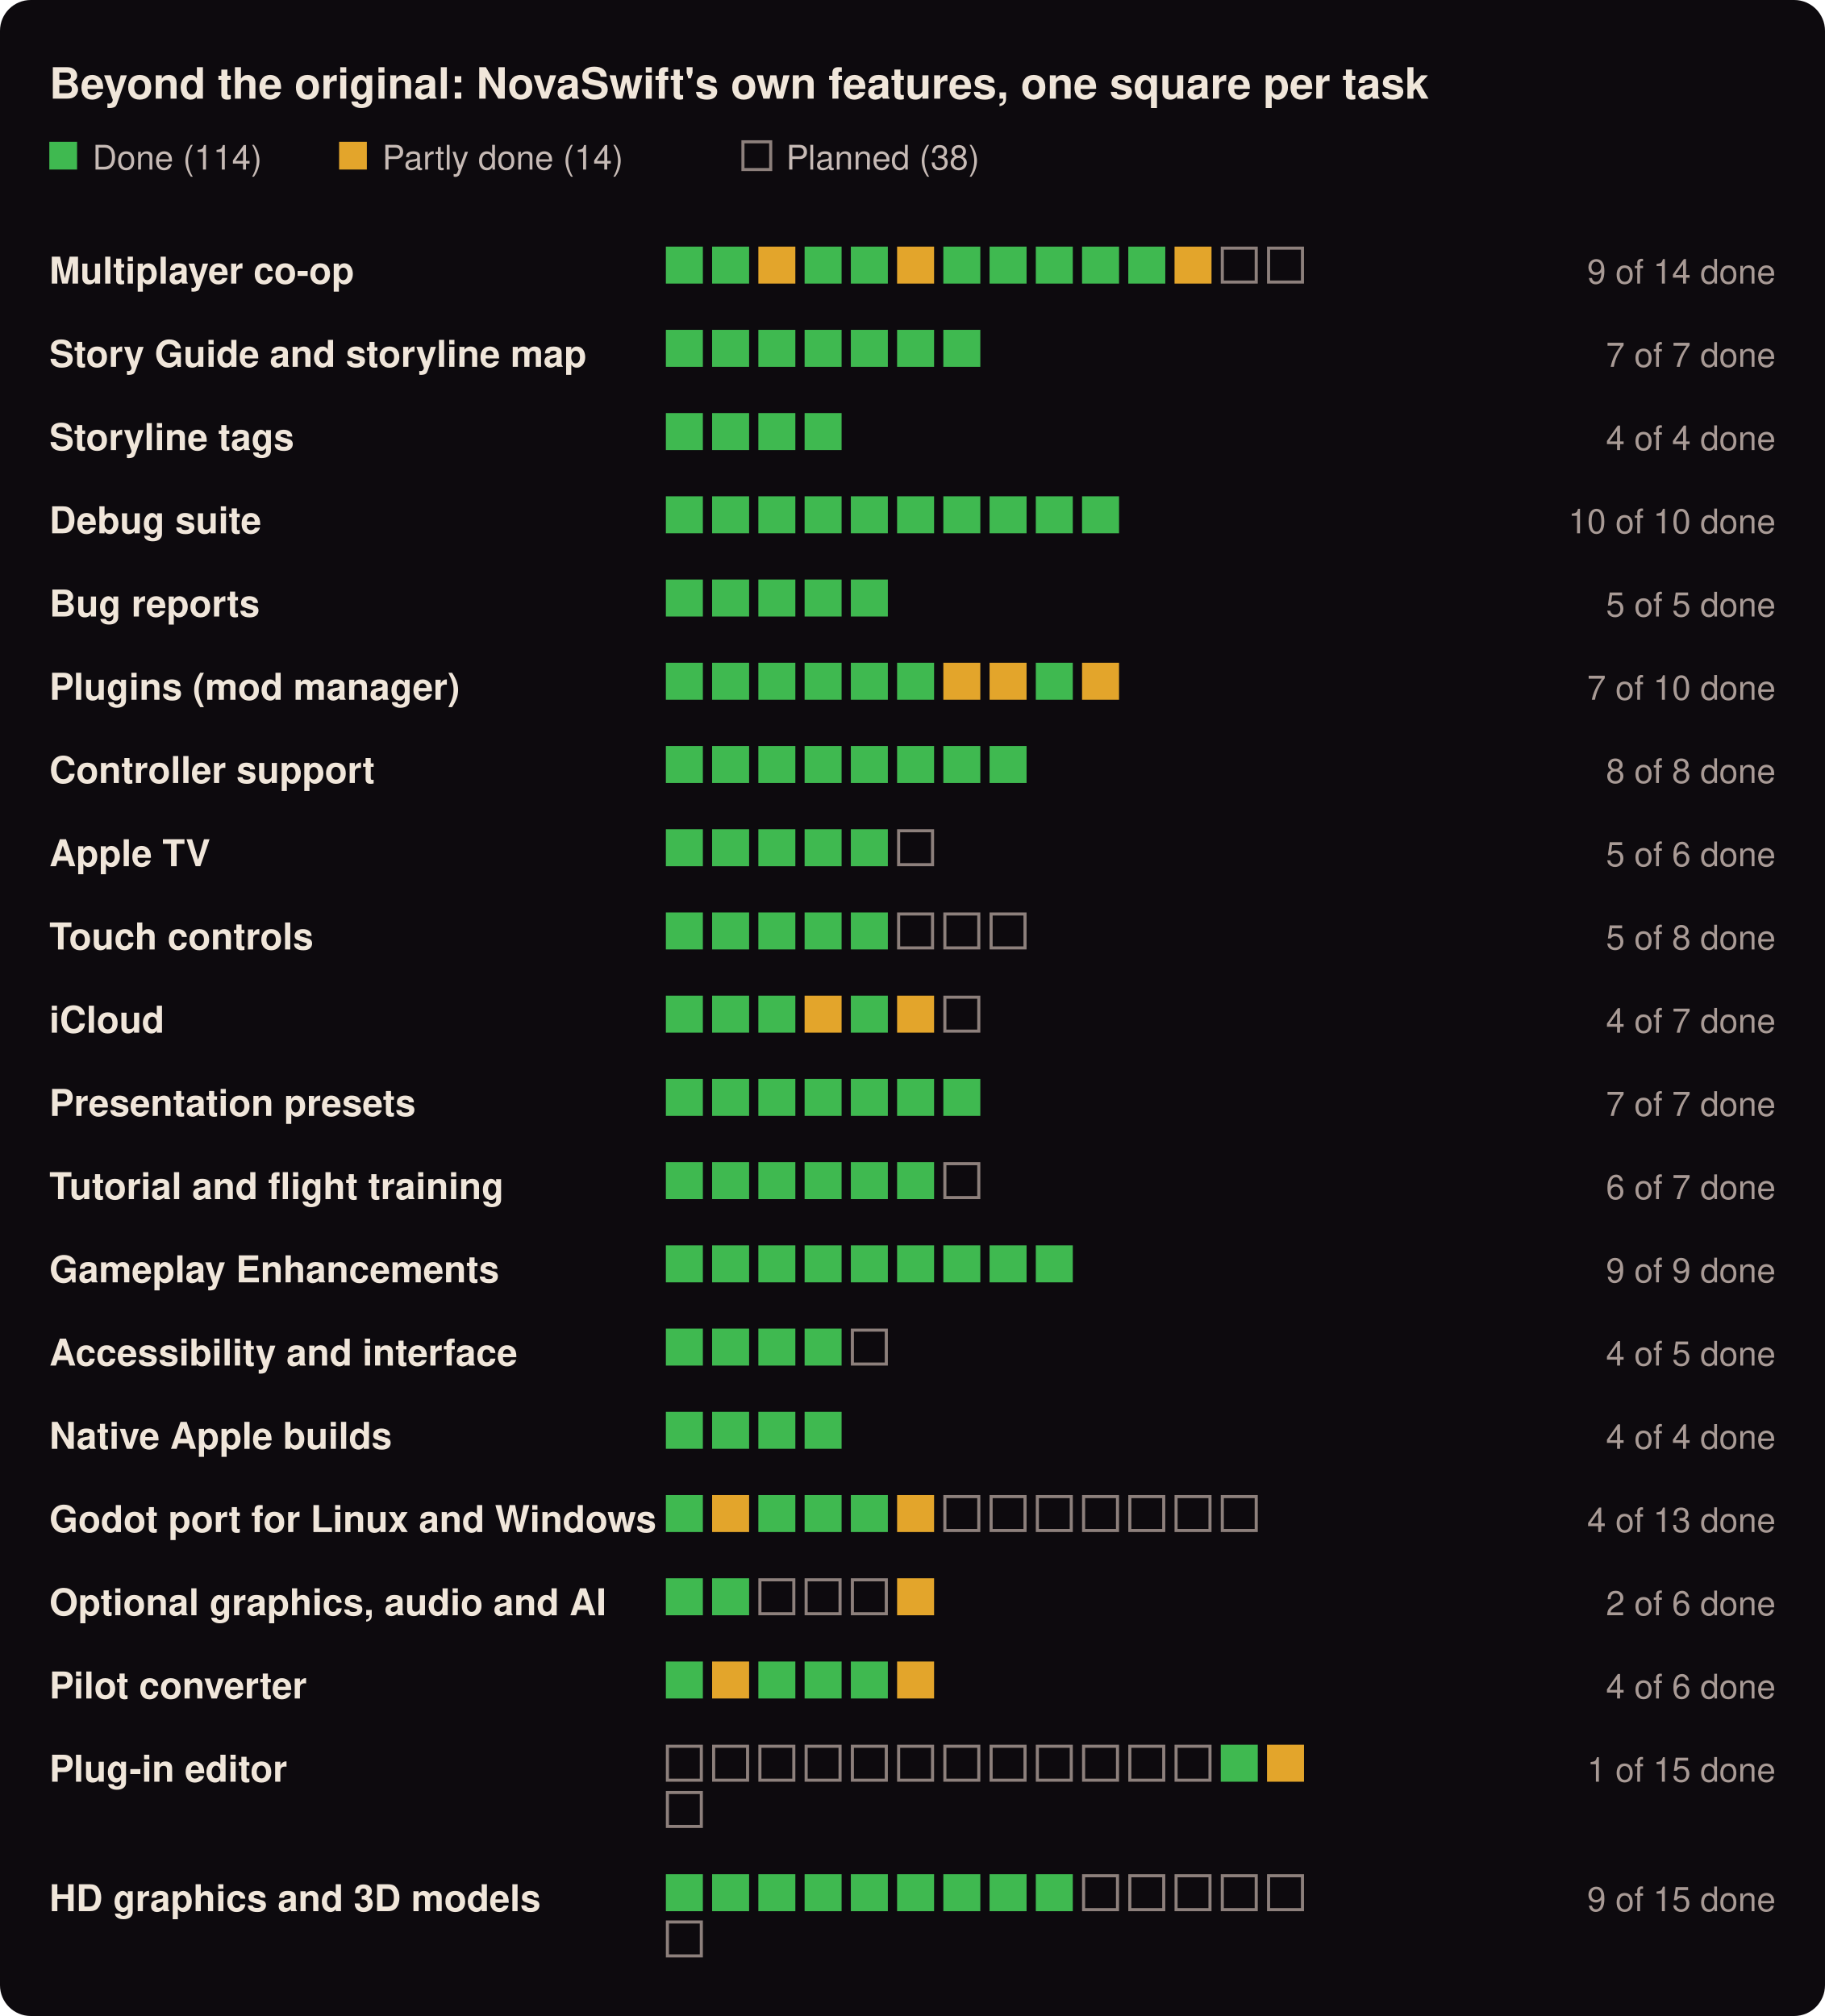
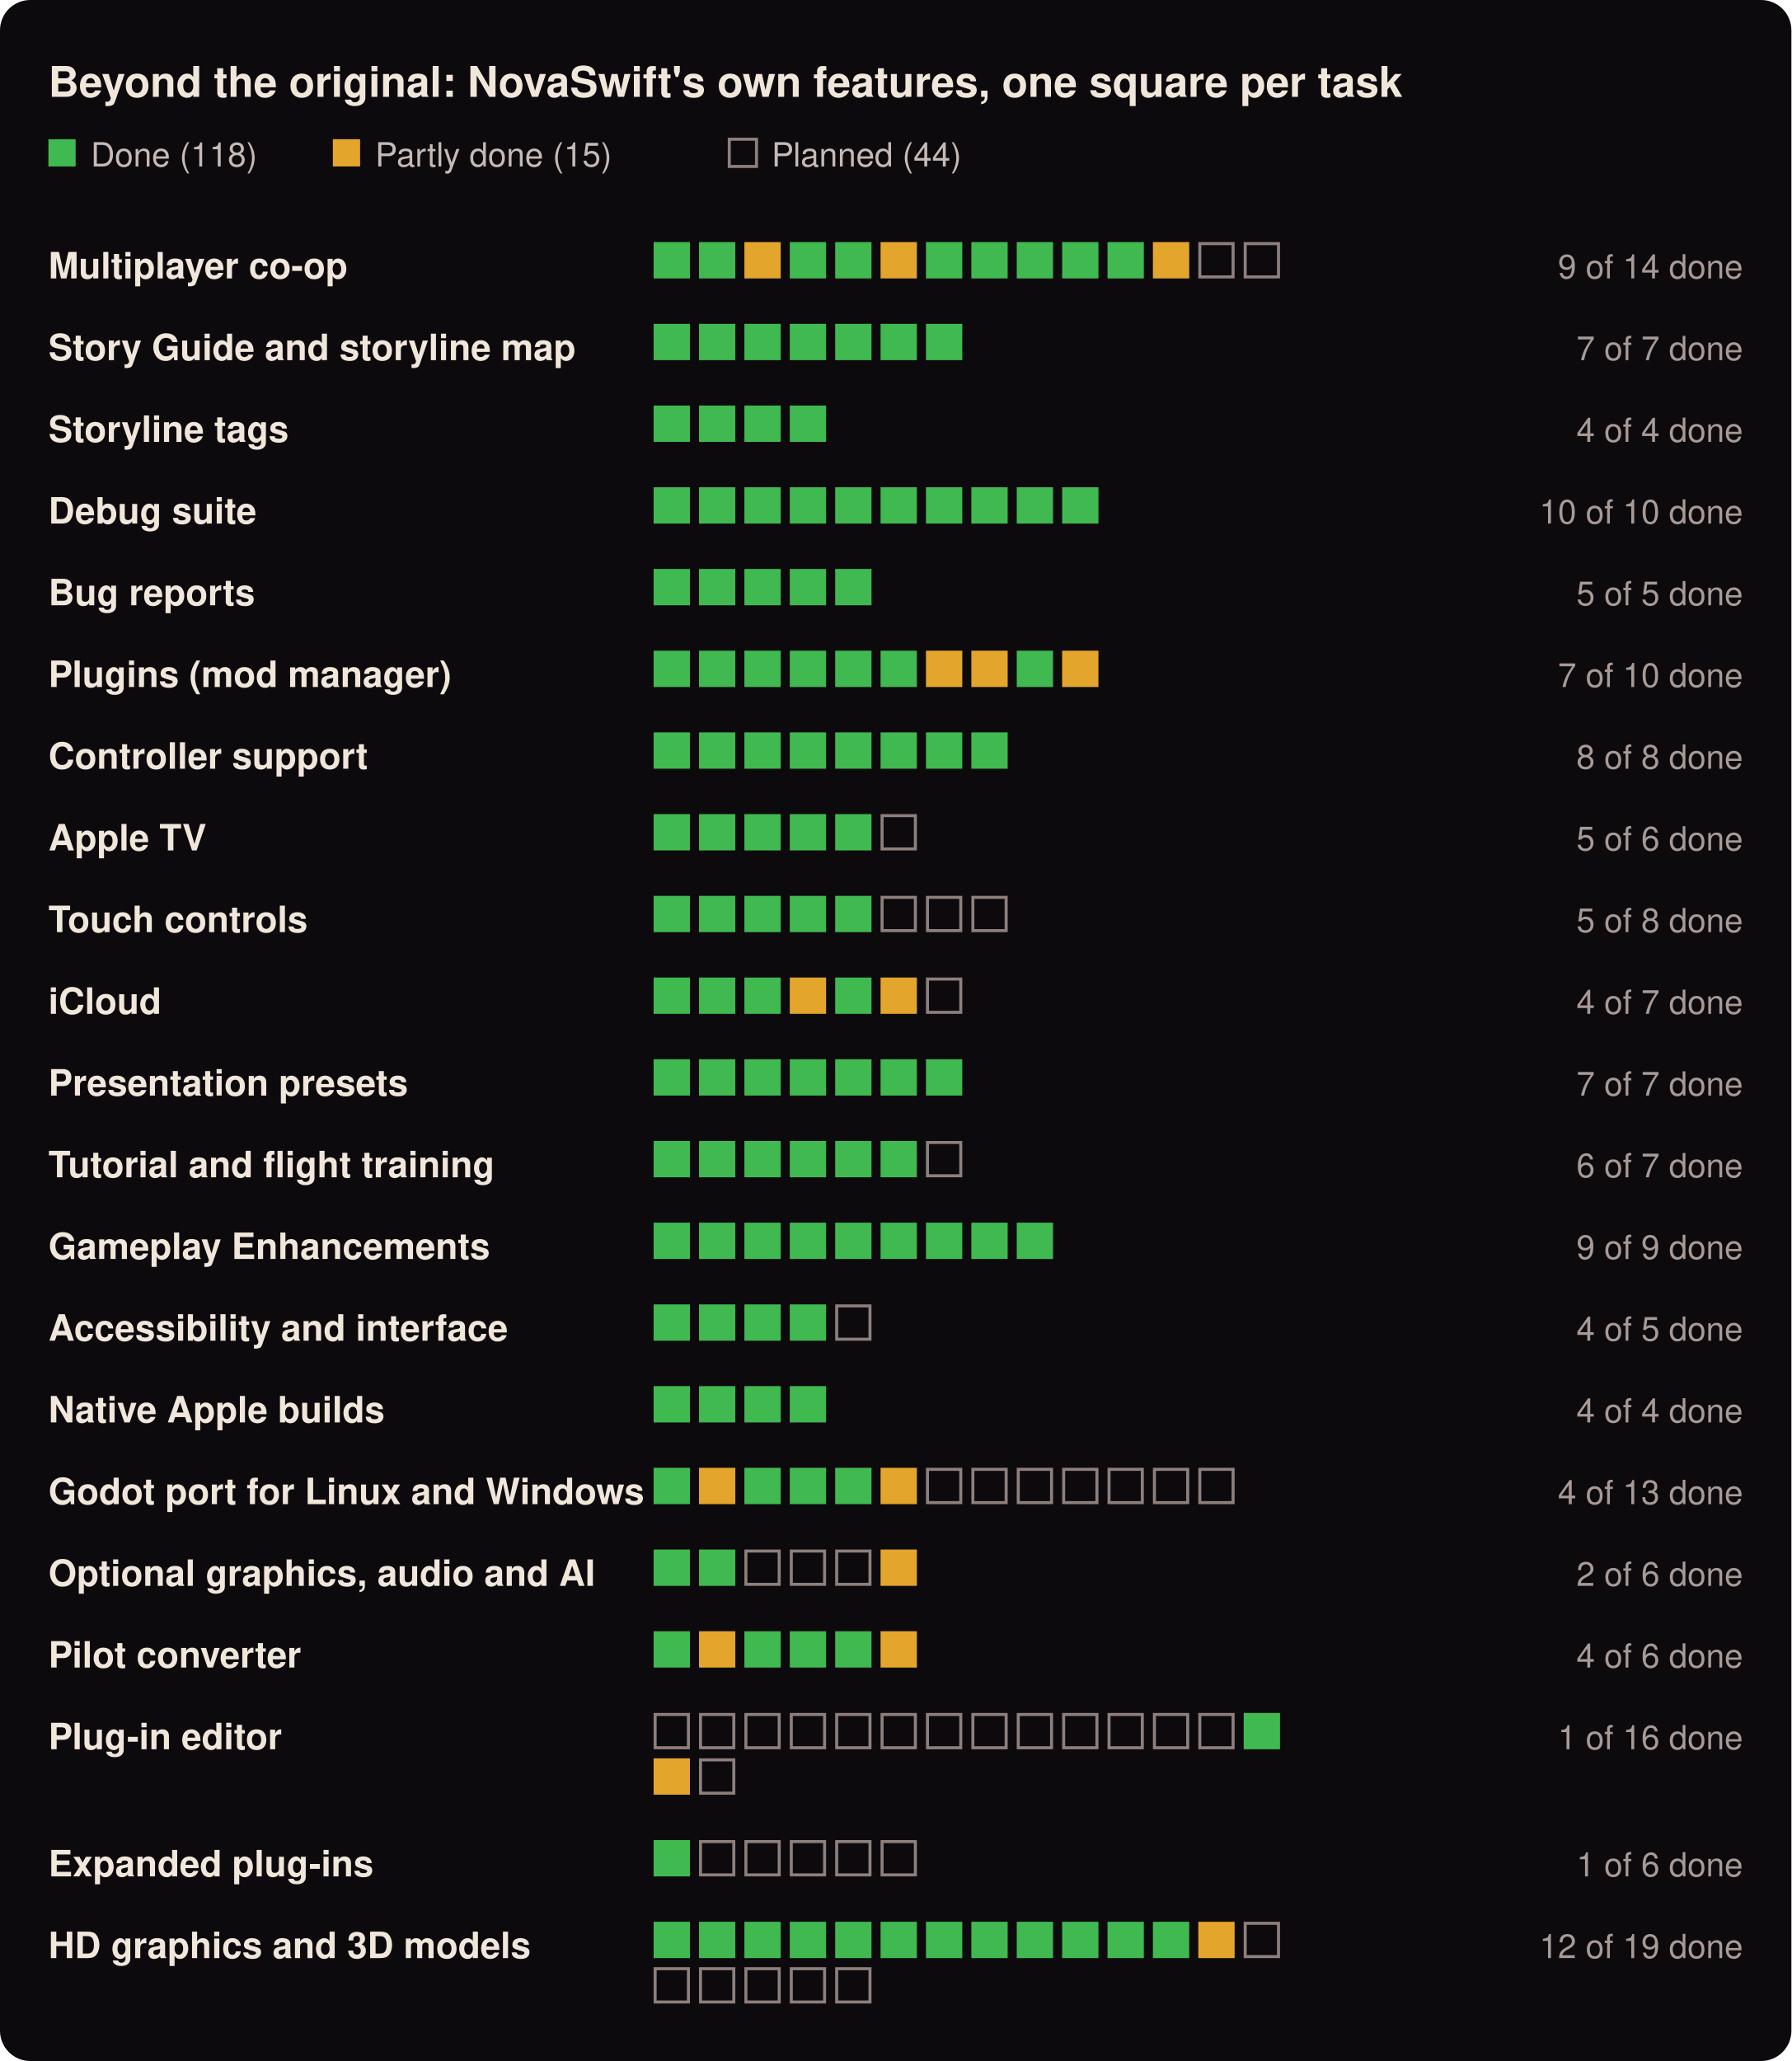
- <svg xmlns="http://www.w3.org/2000/svg" width="592" height="654" viewBox="0 0 592 654" font-family="-apple-system, Segoe UI, Helvetica, Arial, sans-serif">
+ <svg xmlns="http://www.w3.org/2000/svg" width="592" height="681" viewBox="0 0 592 681" font-family="-apple-system, Segoe UI, Helvetica, Arial, sans-serif">
  <style>.h1{font-size:14px;font-weight:600;fill:#f0e6da}.gh{font-size:12px;font-weight:600;fill:#f0e6da}.gn{font-size:11px;fill:#a89a95}.lg{font-size:11px;fill:#c6bab5}</style>
-   <rect width="592" height="654" rx="10" fill="#0d0a0e" />
+   <rect width="592" height="681" rx="10" fill="#0d0a0e" />
  <text x="16" y="32" class="h1">Beyond the original: NovaSwift's own features, one square per task</text>
  <rect x="16" y="46" width="9" height="9" fill="#3fb950" />
-   <text x="30" y="55" class="lg">Done (114)</text>
+   <text x="30" y="55" class="lg">Done (118)</text>
  <rect x="110" y="46" width="9" height="9" fill="#e3a52b" />
-   <text x="124" y="55" class="lg">Partly done (14)</text>
+   <text x="124" y="55" class="lg">Partly done (15)</text>
  <rect x="241" y="46" width="9" height="9" fill="none" stroke="#8d807c" />
-   <text x="255" y="55" class="lg">Planned (38)</text>
+   <text x="255" y="55" class="lg">Planned (44)</text>
  <text x="16" y="92" class="gh">Multiplayer co-op</text>
  <text x="576" y="92" class="gn" text-anchor="end">9 of 14 done</text>
  <rect x="216" y="80" width="12" height="12" fill="#3fb950" />
  <rect x="231" y="80" width="12" height="12" fill="#3fb950" />
  <rect x="246" y="80" width="12" height="12" fill="#e3a52b" />
  <rect x="261" y="80" width="12" height="12" fill="#3fb950" />
  <rect x="276" y="80" width="12" height="12" fill="#3fb950" />
  <rect x="291" y="80" width="12" height="12" fill="#e3a52b" />
  <rect x="306" y="80" width="12" height="12" fill="#3fb950" />
  <rect x="321" y="80" width="12" height="12" fill="#3fb950" />
  <rect x="336" y="80" width="12" height="12" fill="#3fb950" />
  <rect x="351" y="80" width="12" height="12" fill="#3fb950" />
  <rect x="366" y="80" width="12" height="12" fill="#3fb950" />
  <rect x="381" y="80" width="12" height="12" fill="#e3a52b" />
  <rect x="396.5" y="80.5" width="11" height="11" fill="none" stroke="#8d807c" />
  <rect x="411.5" y="80.5" width="11" height="11" fill="none" stroke="#8d807c" />
  <text x="16" y="119" class="gh">Story Guide and storyline map</text>
  <text x="576" y="119" class="gn" text-anchor="end">7 of 7 done</text>
  <rect x="216" y="107" width="12" height="12" fill="#3fb950" />
  <rect x="231" y="107" width="12" height="12" fill="#3fb950" />
  <rect x="246" y="107" width="12" height="12" fill="#3fb950" />
  <rect x="261" y="107" width="12" height="12" fill="#3fb950" />
  <rect x="276" y="107" width="12" height="12" fill="#3fb950" />
  <rect x="291" y="107" width="12" height="12" fill="#3fb950" />
  <rect x="306" y="107" width="12" height="12" fill="#3fb950" />
  <text x="16" y="146" class="gh">Storyline tags</text>
  <text x="576" y="146" class="gn" text-anchor="end">4 of 4 done</text>
  <rect x="216" y="134" width="12" height="12" fill="#3fb950" />
  <rect x="231" y="134" width="12" height="12" fill="#3fb950" />
  <rect x="246" y="134" width="12" height="12" fill="#3fb950" />
  <rect x="261" y="134" width="12" height="12" fill="#3fb950" />
  <text x="16" y="173" class="gh">Debug suite</text>
  <text x="576" y="173" class="gn" text-anchor="end">10 of 10 done</text>
  <rect x="216" y="161" width="12" height="12" fill="#3fb950" />
  <rect x="231" y="161" width="12" height="12" fill="#3fb950" />
  <rect x="246" y="161" width="12" height="12" fill="#3fb950" />
  <rect x="261" y="161" width="12" height="12" fill="#3fb950" />
  <rect x="276" y="161" width="12" height="12" fill="#3fb950" />
  <rect x="291" y="161" width="12" height="12" fill="#3fb950" />
  <rect x="306" y="161" width="12" height="12" fill="#3fb950" />
  <rect x="321" y="161" width="12" height="12" fill="#3fb950" />
  <rect x="336" y="161" width="12" height="12" fill="#3fb950" />
  <rect x="351" y="161" width="12" height="12" fill="#3fb950" />
  <text x="16" y="200" class="gh">Bug reports</text>
  <text x="576" y="200" class="gn" text-anchor="end">5 of 5 done</text>
  <rect x="216" y="188" width="12" height="12" fill="#3fb950" />
  <rect x="231" y="188" width="12" height="12" fill="#3fb950" />
  <rect x="246" y="188" width="12" height="12" fill="#3fb950" />
  <rect x="261" y="188" width="12" height="12" fill="#3fb950" />
  <rect x="276" y="188" width="12" height="12" fill="#3fb950" />
  <text x="16" y="227" class="gh">Plugins (mod manager)</text>
  <text x="576" y="227" class="gn" text-anchor="end">7 of 10 done</text>
  <rect x="216" y="215" width="12" height="12" fill="#3fb950" />
  <rect x="231" y="215" width="12" height="12" fill="#3fb950" />
  <rect x="246" y="215" width="12" height="12" fill="#3fb950" />
  <rect x="261" y="215" width="12" height="12" fill="#3fb950" />
  <rect x="276" y="215" width="12" height="12" fill="#3fb950" />
  <rect x="291" y="215" width="12" height="12" fill="#3fb950" />
  <rect x="306" y="215" width="12" height="12" fill="#e3a52b" />
  <rect x="321" y="215" width="12" height="12" fill="#e3a52b" />
  <rect x="336" y="215" width="12" height="12" fill="#3fb950" />
  <rect x="351" y="215" width="12" height="12" fill="#e3a52b" />
  <text x="16" y="254" class="gh">Controller support</text>
  <text x="576" y="254" class="gn" text-anchor="end">8 of 8 done</text>
  <rect x="216" y="242" width="12" height="12" fill="#3fb950" />
  <rect x="231" y="242" width="12" height="12" fill="#3fb950" />
  <rect x="246" y="242" width="12" height="12" fill="#3fb950" />
  <rect x="261" y="242" width="12" height="12" fill="#3fb950" />
  <rect x="276" y="242" width="12" height="12" fill="#3fb950" />
  <rect x="291" y="242" width="12" height="12" fill="#3fb950" />
  <rect x="306" y="242" width="12" height="12" fill="#3fb950" />
  <rect x="321" y="242" width="12" height="12" fill="#3fb950" />
  <text x="16" y="281" class="gh">Apple TV</text>
  <text x="576" y="281" class="gn" text-anchor="end">5 of 6 done</text>
  <rect x="216" y="269" width="12" height="12" fill="#3fb950" />
  <rect x="231" y="269" width="12" height="12" fill="#3fb950" />
  <rect x="246" y="269" width="12" height="12" fill="#3fb950" />
  <rect x="261" y="269" width="12" height="12" fill="#3fb950" />
  <rect x="276" y="269" width="12" height="12" fill="#3fb950" />
  <rect x="291.5" y="269.5" width="11" height="11" fill="none" stroke="#8d807c" />
  <text x="16" y="308" class="gh">Touch controls</text>
  <text x="576" y="308" class="gn" text-anchor="end">5 of 8 done</text>
  <rect x="216" y="296" width="12" height="12" fill="#3fb950" />
  <rect x="231" y="296" width="12" height="12" fill="#3fb950" />
  <rect x="246" y="296" width="12" height="12" fill="#3fb950" />
  <rect x="261" y="296" width="12" height="12" fill="#3fb950" />
  <rect x="276" y="296" width="12" height="12" fill="#3fb950" />
  <rect x="291.5" y="296.5" width="11" height="11" fill="none" stroke="#8d807c" />
  <rect x="306.5" y="296.5" width="11" height="11" fill="none" stroke="#8d807c" />
  <rect x="321.5" y="296.5" width="11" height="11" fill="none" stroke="#8d807c" />
  <text x="16" y="335" class="gh">iCloud</text>
  <text x="576" y="335" class="gn" text-anchor="end">4 of 7 done</text>
  <rect x="216" y="323" width="12" height="12" fill="#3fb950" />
  <rect x="231" y="323" width="12" height="12" fill="#3fb950" />
  <rect x="246" y="323" width="12" height="12" fill="#3fb950" />
  <rect x="261" y="323" width="12" height="12" fill="#e3a52b" />
  <rect x="276" y="323" width="12" height="12" fill="#3fb950" />
  <rect x="291" y="323" width="12" height="12" fill="#e3a52b" />
  <rect x="306.5" y="323.5" width="11" height="11" fill="none" stroke="#8d807c" />
  <text x="16" y="362" class="gh">Presentation presets</text>
  <text x="576" y="362" class="gn" text-anchor="end">7 of 7 done</text>
  <rect x="216" y="350" width="12" height="12" fill="#3fb950" />
  <rect x="231" y="350" width="12" height="12" fill="#3fb950" />
  <rect x="246" y="350" width="12" height="12" fill="#3fb950" />
  <rect x="261" y="350" width="12" height="12" fill="#3fb950" />
  <rect x="276" y="350" width="12" height="12" fill="#3fb950" />
  <rect x="291" y="350" width="12" height="12" fill="#3fb950" />
  <rect x="306" y="350" width="12" height="12" fill="#3fb950" />
  <text x="16" y="389" class="gh">Tutorial and flight training</text>
  <text x="576" y="389" class="gn" text-anchor="end">6 of 7 done</text>
  <rect x="216" y="377" width="12" height="12" fill="#3fb950" />
  <rect x="231" y="377" width="12" height="12" fill="#3fb950" />
  <rect x="246" y="377" width="12" height="12" fill="#3fb950" />
  <rect x="261" y="377" width="12" height="12" fill="#3fb950" />
  <rect x="276" y="377" width="12" height="12" fill="#3fb950" />
  <rect x="291" y="377" width="12" height="12" fill="#3fb950" />
  <rect x="306.5" y="377.5" width="11" height="11" fill="none" stroke="#8d807c" />
  <text x="16" y="416" class="gh">Gameplay Enhancements</text>
  <text x="576" y="416" class="gn" text-anchor="end">9 of 9 done</text>
  <rect x="216" y="404" width="12" height="12" fill="#3fb950" />
  <rect x="231" y="404" width="12" height="12" fill="#3fb950" />
  <rect x="246" y="404" width="12" height="12" fill="#3fb950" />
  <rect x="261" y="404" width="12" height="12" fill="#3fb950" />
  <rect x="276" y="404" width="12" height="12" fill="#3fb950" />
  <rect x="291" y="404" width="12" height="12" fill="#3fb950" />
  <rect x="306" y="404" width="12" height="12" fill="#3fb950" />
  <rect x="321" y="404" width="12" height="12" fill="#3fb950" />
  <rect x="336" y="404" width="12" height="12" fill="#3fb950" />
  <text x="16" y="443" class="gh">Accessibility and interface</text>
  <text x="576" y="443" class="gn" text-anchor="end">4 of 5 done</text>
  <rect x="216" y="431" width="12" height="12" fill="#3fb950" />
  <rect x="231" y="431" width="12" height="12" fill="#3fb950" />
  <rect x="246" y="431" width="12" height="12" fill="#3fb950" />
  <rect x="261" y="431" width="12" height="12" fill="#3fb950" />
  <rect x="276.5" y="431.5" width="11" height="11" fill="none" stroke="#8d807c" />
  <text x="16" y="470" class="gh">Native Apple builds</text>
  <text x="576" y="470" class="gn" text-anchor="end">4 of 4 done</text>
  <rect x="216" y="458" width="12" height="12" fill="#3fb950" />
  <rect x="231" y="458" width="12" height="12" fill="#3fb950" />
  <rect x="246" y="458" width="12" height="12" fill="#3fb950" />
  <rect x="261" y="458" width="12" height="12" fill="#3fb950" />
  <text x="16" y="497" class="gh">Godot port for Linux and Windows</text>
  <text x="576" y="497" class="gn" text-anchor="end">4 of 13 done</text>
  <rect x="216" y="485" width="12" height="12" fill="#3fb950" />
  <rect x="231" y="485" width="12" height="12" fill="#e3a52b" />
  <rect x="246" y="485" width="12" height="12" fill="#3fb950" />
  <rect x="261" y="485" width="12" height="12" fill="#3fb950" />
  <rect x="276" y="485" width="12" height="12" fill="#3fb950" />
  <rect x="291" y="485" width="12" height="12" fill="#e3a52b" />
  <rect x="306.5" y="485.5" width="11" height="11" fill="none" stroke="#8d807c" />
  <rect x="321.5" y="485.5" width="11" height="11" fill="none" stroke="#8d807c" />
  <rect x="336.5" y="485.5" width="11" height="11" fill="none" stroke="#8d807c" />
  <rect x="351.5" y="485.5" width="11" height="11" fill="none" stroke="#8d807c" />
  <rect x="366.5" y="485.5" width="11" height="11" fill="none" stroke="#8d807c" />
  <rect x="381.5" y="485.5" width="11" height="11" fill="none" stroke="#8d807c" />
  <rect x="396.5" y="485.5" width="11" height="11" fill="none" stroke="#8d807c" />
  <text x="16" y="524" class="gh">Optional graphics, audio and AI</text>
  <text x="576" y="524" class="gn" text-anchor="end">2 of 6 done</text>
  <rect x="216" y="512" width="12" height="12" fill="#3fb950" />
  <rect x="231" y="512" width="12" height="12" fill="#3fb950" />
  <rect x="246.5" y="512.5" width="11" height="11" fill="none" stroke="#8d807c" />
  <rect x="261.5" y="512.5" width="11" height="11" fill="none" stroke="#8d807c" />
  <rect x="276.5" y="512.5" width="11" height="11" fill="none" stroke="#8d807c" />
  <rect x="291" y="512" width="12" height="12" fill="#e3a52b" />
  <text x="16" y="551" class="gh">Pilot converter</text>
  <text x="576" y="551" class="gn" text-anchor="end">4 of 6 done</text>
  <rect x="216" y="539" width="12" height="12" fill="#3fb950" />
  <rect x="231" y="539" width="12" height="12" fill="#e3a52b" />
  <rect x="246" y="539" width="12" height="12" fill="#3fb950" />
  <rect x="261" y="539" width="12" height="12" fill="#3fb950" />
  <rect x="276" y="539" width="12" height="12" fill="#3fb950" />
  <rect x="291" y="539" width="12" height="12" fill="#e3a52b" />
  <text x="16" y="578" class="gh">Plug-in editor</text>
-   <text x="576" y="578" class="gn" text-anchor="end">1 of 15 done</text>
+   <text x="576" y="578" class="gn" text-anchor="end">1 of 16 done</text>
  <rect x="216.5" y="566.5" width="11" height="11" fill="none" stroke="#8d807c" />
  <rect x="231.5" y="566.5" width="11" height="11" fill="none" stroke="#8d807c" />
  <rect x="246.5" y="566.5" width="11" height="11" fill="none" stroke="#8d807c" />
  <rect x="261.5" y="566.5" width="11" height="11" fill="none" stroke="#8d807c" />
  <rect x="276.5" y="566.5" width="11" height="11" fill="none" stroke="#8d807c" />
  <rect x="291.5" y="566.5" width="11" height="11" fill="none" stroke="#8d807c" />
  <rect x="306.5" y="566.5" width="11" height="11" fill="none" stroke="#8d807c" />
  <rect x="321.5" y="566.5" width="11" height="11" fill="none" stroke="#8d807c" />
  <rect x="336.5" y="566.5" width="11" height="11" fill="none" stroke="#8d807c" />
  <rect x="351.5" y="566.5" width="11" height="11" fill="none" stroke="#8d807c" />
  <rect x="366.5" y="566.5" width="11" height="11" fill="none" stroke="#8d807c" />
  <rect x="381.5" y="566.5" width="11" height="11" fill="none" stroke="#8d807c" />
-   <rect x="396" y="566" width="12" height="12" fill="#3fb950" />
-   <rect x="411" y="566" width="12" height="12" fill="#e3a52b" />
-   <rect x="216.5" y="581.5" width="11" height="11" fill="none" stroke="#8d807c" />
-   <text x="16" y="620" class="gh">HD graphics and 3D models</text>
-   <text x="576" y="620" class="gn" text-anchor="end">9 of 15 done</text>
+   <rect x="396.5" y="566.5" width="11" height="11" fill="none" stroke="#8d807c" />
+   <rect x="411" y="566" width="12" height="12" fill="#3fb950" />
+   <rect x="216" y="581" width="12" height="12" fill="#e3a52b" />
+   <rect x="231.5" y="581.5" width="11" height="11" fill="none" stroke="#8d807c" />
+   <text x="16" y="620" class="gh">Expanded plug-ins</text>
+   <text x="576" y="620" class="gn" text-anchor="end">1 of 6 done</text>
  <rect x="216" y="608" width="12" height="12" fill="#3fb950" />
-   <rect x="231" y="608" width="12" height="12" fill="#3fb950" />
-   <rect x="246" y="608" width="12" height="12" fill="#3fb950" />
-   <rect x="261" y="608" width="12" height="12" fill="#3fb950" />
-   <rect x="276" y="608" width="12" height="12" fill="#3fb950" />
-   <rect x="291" y="608" width="12" height="12" fill="#3fb950" />
-   <rect x="306" y="608" width="12" height="12" fill="#3fb950" />
-   <rect x="321" y="608" width="12" height="12" fill="#3fb950" />
-   <rect x="336" y="608" width="12" height="12" fill="#3fb950" />
-   <rect x="351.5" y="608.5" width="11" height="11" fill="none" stroke="#8d807c" />
-   <rect x="366.5" y="608.5" width="11" height="11" fill="none" stroke="#8d807c" />
-   <rect x="381.5" y="608.5" width="11" height="11" fill="none" stroke="#8d807c" />
-   <rect x="396.5" y="608.5" width="11" height="11" fill="none" stroke="#8d807c" />
-   <rect x="411.5" y="608.5" width="11" height="11" fill="none" stroke="#8d807c" />
-   <rect x="216.5" y="623.5" width="11" height="11" fill="none" stroke="#8d807c" />
+   <rect x="231.5" y="608.5" width="11" height="11" fill="none" stroke="#8d807c" />
+   <rect x="246.5" y="608.5" width="11" height="11" fill="none" stroke="#8d807c" />
+   <rect x="261.5" y="608.5" width="11" height="11" fill="none" stroke="#8d807c" />
+   <rect x="276.5" y="608.5" width="11" height="11" fill="none" stroke="#8d807c" />
+   <rect x="291.5" y="608.5" width="11" height="11" fill="none" stroke="#8d807c" />
+   <text x="16" y="647" class="gh">HD graphics and 3D models</text>
+   <text x="576" y="647" class="gn" text-anchor="end">12 of 19 done</text>
+   <rect x="216" y="635" width="12" height="12" fill="#3fb950" />
+   <rect x="231" y="635" width="12" height="12" fill="#3fb950" />
+   <rect x="246" y="635" width="12" height="12" fill="#3fb950" />
+   <rect x="261" y="635" width="12" height="12" fill="#3fb950" />
+   <rect x="276" y="635" width="12" height="12" fill="#3fb950" />
+   <rect x="291" y="635" width="12" height="12" fill="#3fb950" />
+   <rect x="306" y="635" width="12" height="12" fill="#3fb950" />
+   <rect x="321" y="635" width="12" height="12" fill="#3fb950" />
+   <rect x="336" y="635" width="12" height="12" fill="#3fb950" />
+   <rect x="351" y="635" width="12" height="12" fill="#3fb950" />
+   <rect x="366" y="635" width="12" height="12" fill="#3fb950" />
+   <rect x="381" y="635" width="12" height="12" fill="#3fb950" />
+   <rect x="396" y="635" width="12" height="12" fill="#e3a52b" />
+   <rect x="411.5" y="635.5" width="11" height="11" fill="none" stroke="#8d807c" />
+   <rect x="216.5" y="650.5" width="11" height="11" fill="none" stroke="#8d807c" />
+   <rect x="231.5" y="650.5" width="11" height="11" fill="none" stroke="#8d807c" />
+   <rect x="246.5" y="650.5" width="11" height="11" fill="none" stroke="#8d807c" />
+   <rect x="261.5" y="650.5" width="11" height="11" fill="none" stroke="#8d807c" />
+   <rect x="276.5" y="650.5" width="11" height="11" fill="none" stroke="#8d807c" />
</svg>
